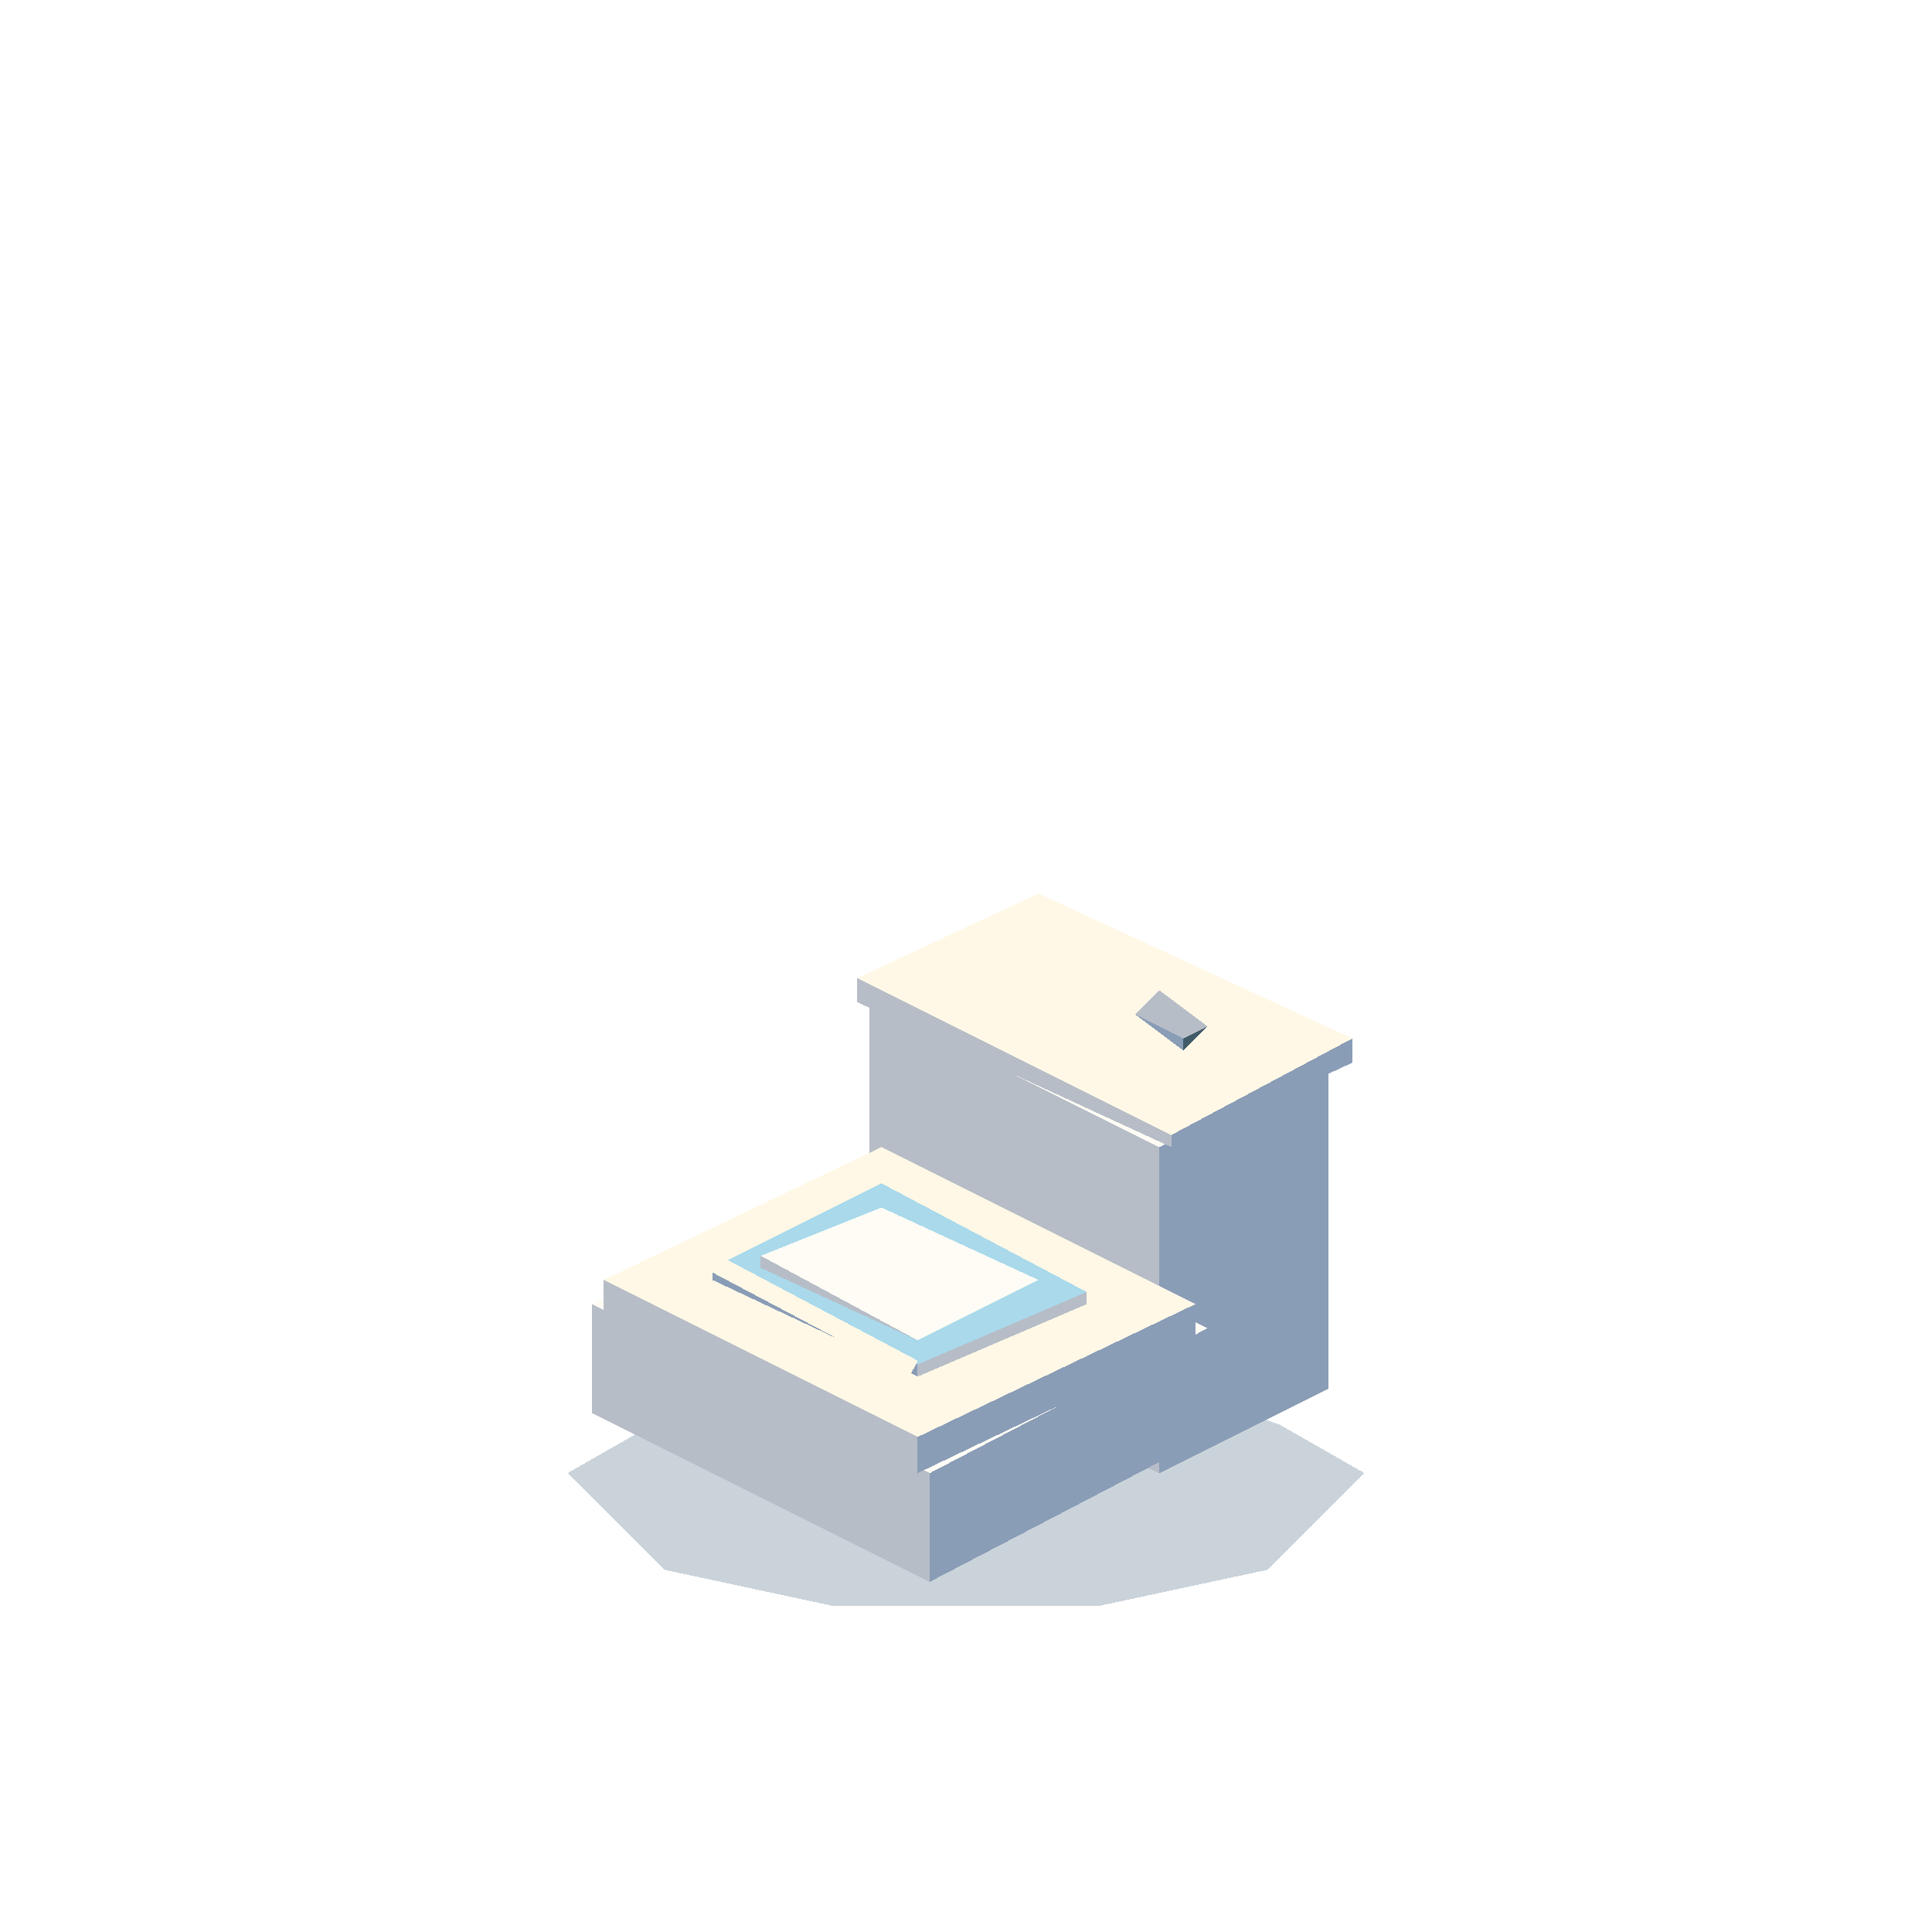
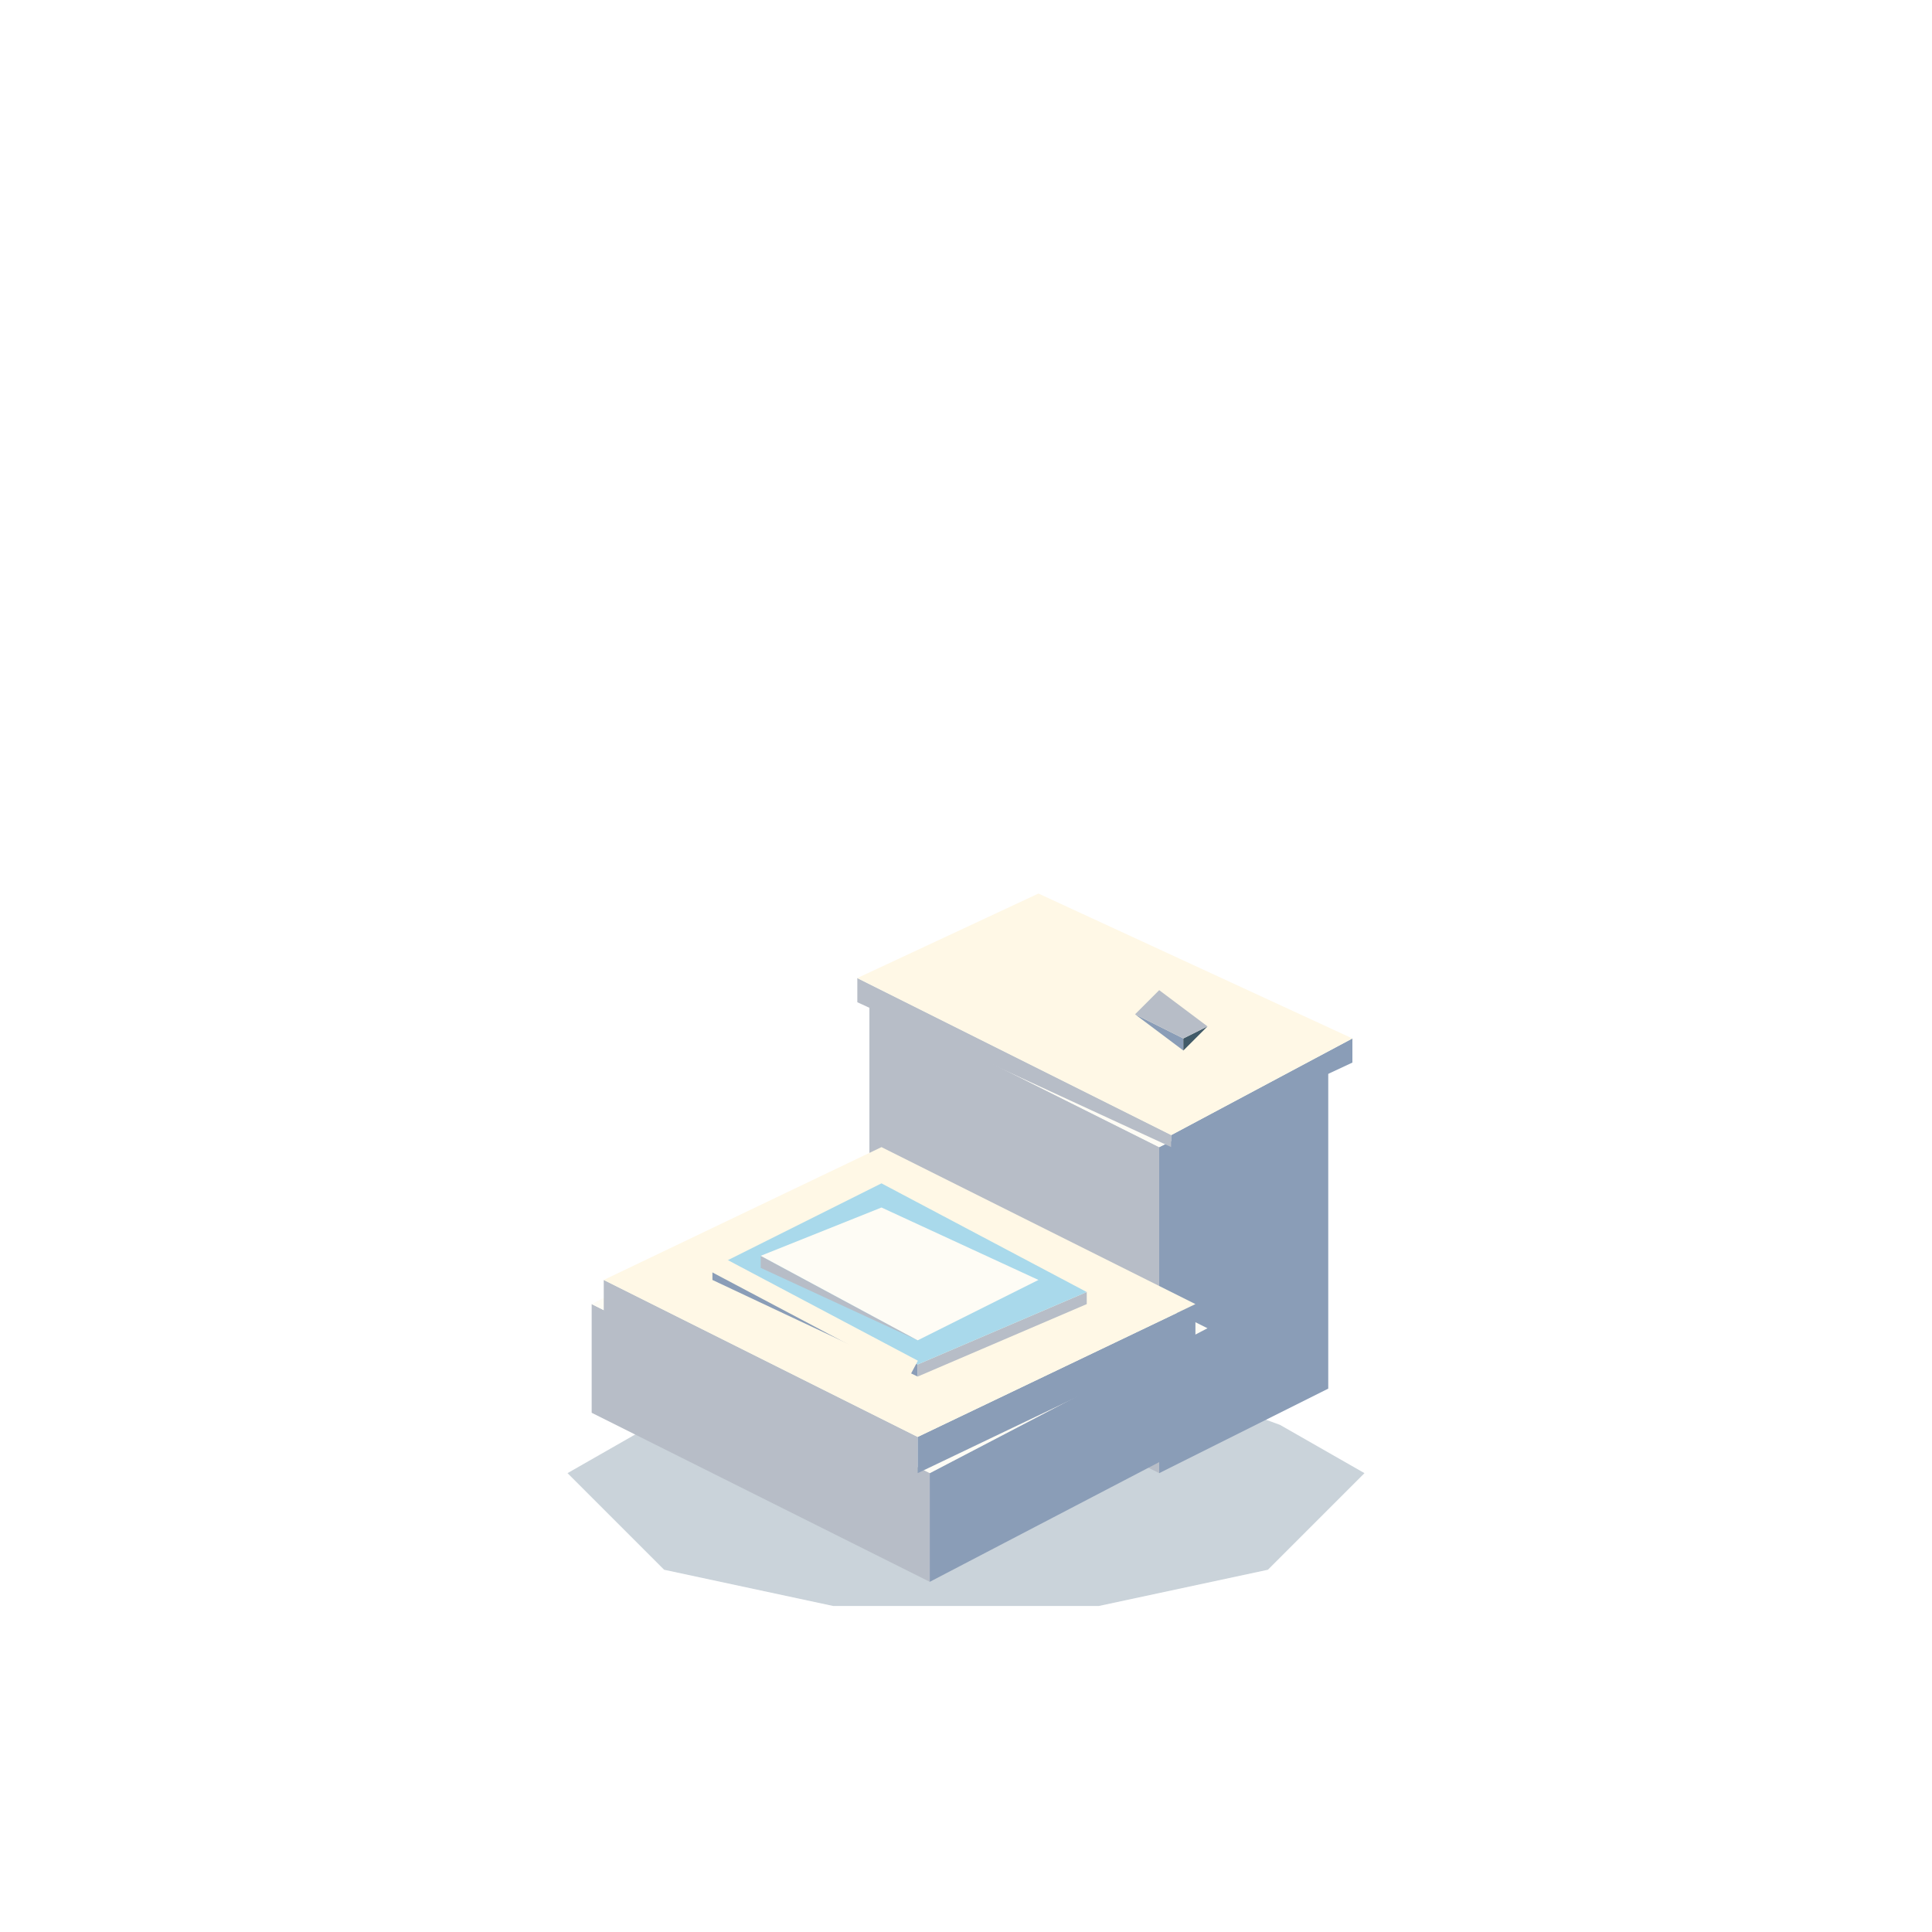
- <svg xmlns="http://www.w3.org/2000/svg" width="160" height="160" viewBox="0 0 160 160" shape-rendering="crispEdges">
+ <svg xmlns="http://www.w3.org/2000/svg" width="160" height="160" viewBox="0 0 160 160" shape-rendering="geometricPrecision">
  <polygon points="47,122 54,118 65,114 95,114 106,118 113,122 105,130 91,133 69,133 55,130" fill="#617B9055" />
  <polygon points="72,83 96,95 96,122 72,110" fill="#B7BDC7" />
  <polygon points="110,88 96,95 96,122 110,115" fill="#8A9DB7" />
  <polygon points="86,76 110,88 96,95 72,83" fill="#FEFCF5" />
  <polygon points="71,81 97,94 97,95 71,83" fill="#B7BDC7" />
  <polygon points="112,86 97,94 97,95 112,88" fill="#8A9DB7" />
  <polygon points="86,74 112,86 97,94 71,81" fill="#FFF8E6" />
  <polygon points="94,84 98,86 98,87 94,84" fill="#8A9DB7" />
  <polygon points="100,85 98,86 98,87 100,85" fill="#415A68" />
  <polygon points="96,82 100,85 98,86 94,84" fill="#B7BDC7" />
  <polygon points="49,108 77,122 77,131 49,117" fill="#B7BDC7" />
  <polygon points="100,110 77,122 77,131 100,119" fill="#8A9DB7" />
  <polygon points="72,96 100,110 77,122 49,108" fill="#FEFCF5" />
  <polygon points="50,106 76,119 76,122 50,109" fill="#B7BDC7" />
  <polygon points="99,108 76,119 76,122 99,111" fill="#8A9DB7" />
  <polygon points="73,95 99,108 76,119 50,106" fill="#FFF8E6" />
  <polygon points="59,105 76,113 76,114 59,106" fill="#8A9DB7" />
  <polygon points="90,107 76,113 76,114 90,108" fill="#B7BDC7" />
  <polygon points="73,98 90,107 76,113 59,105" fill="#A9D9EB" />
  <polygon points="63,104 76,111 76,111 63,105" fill="#B7BDC7" />
  <polygon points="86,106 76,111 76,111 86,106" fill="#8A9DB7" />
  <polygon points="73,100 86,106 76,111 63,104" fill="#FEFCF5" />
  <polyline points="58,104 75,113" fill="none" stroke="#FFF8E6" stroke-width="1.5" stroke-linecap="square" stroke-linejoin="miter" />
</svg>
